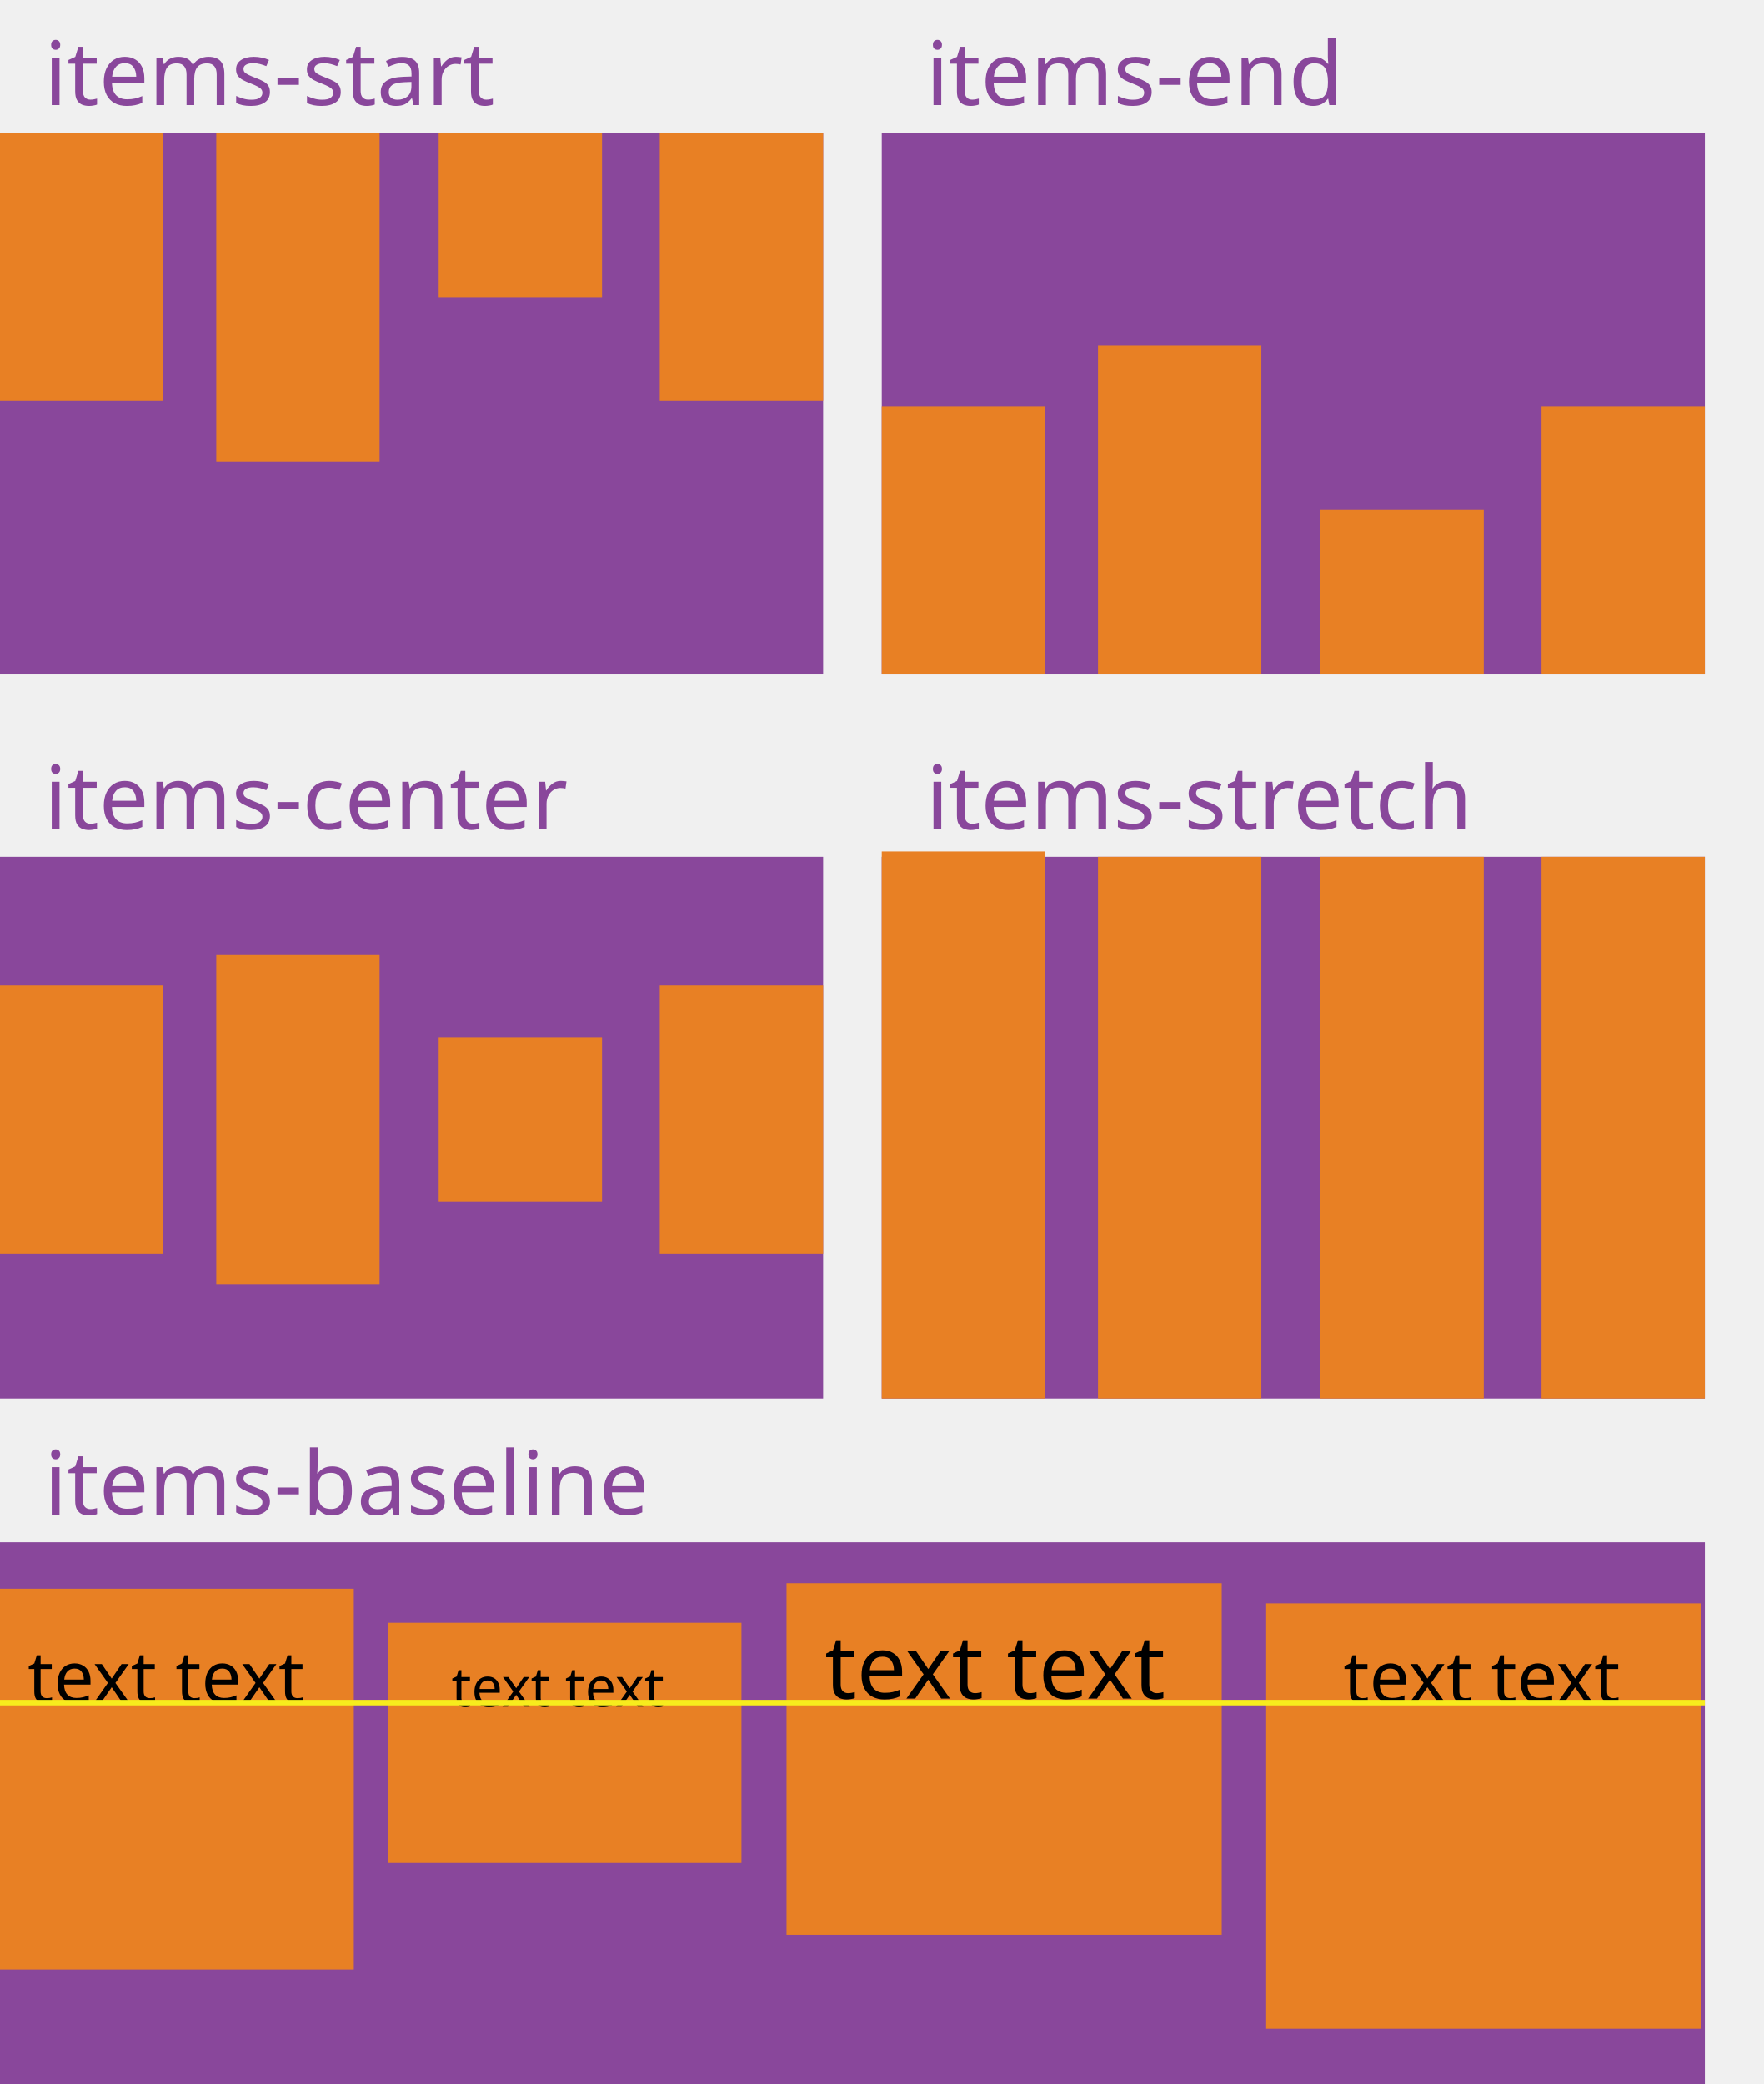
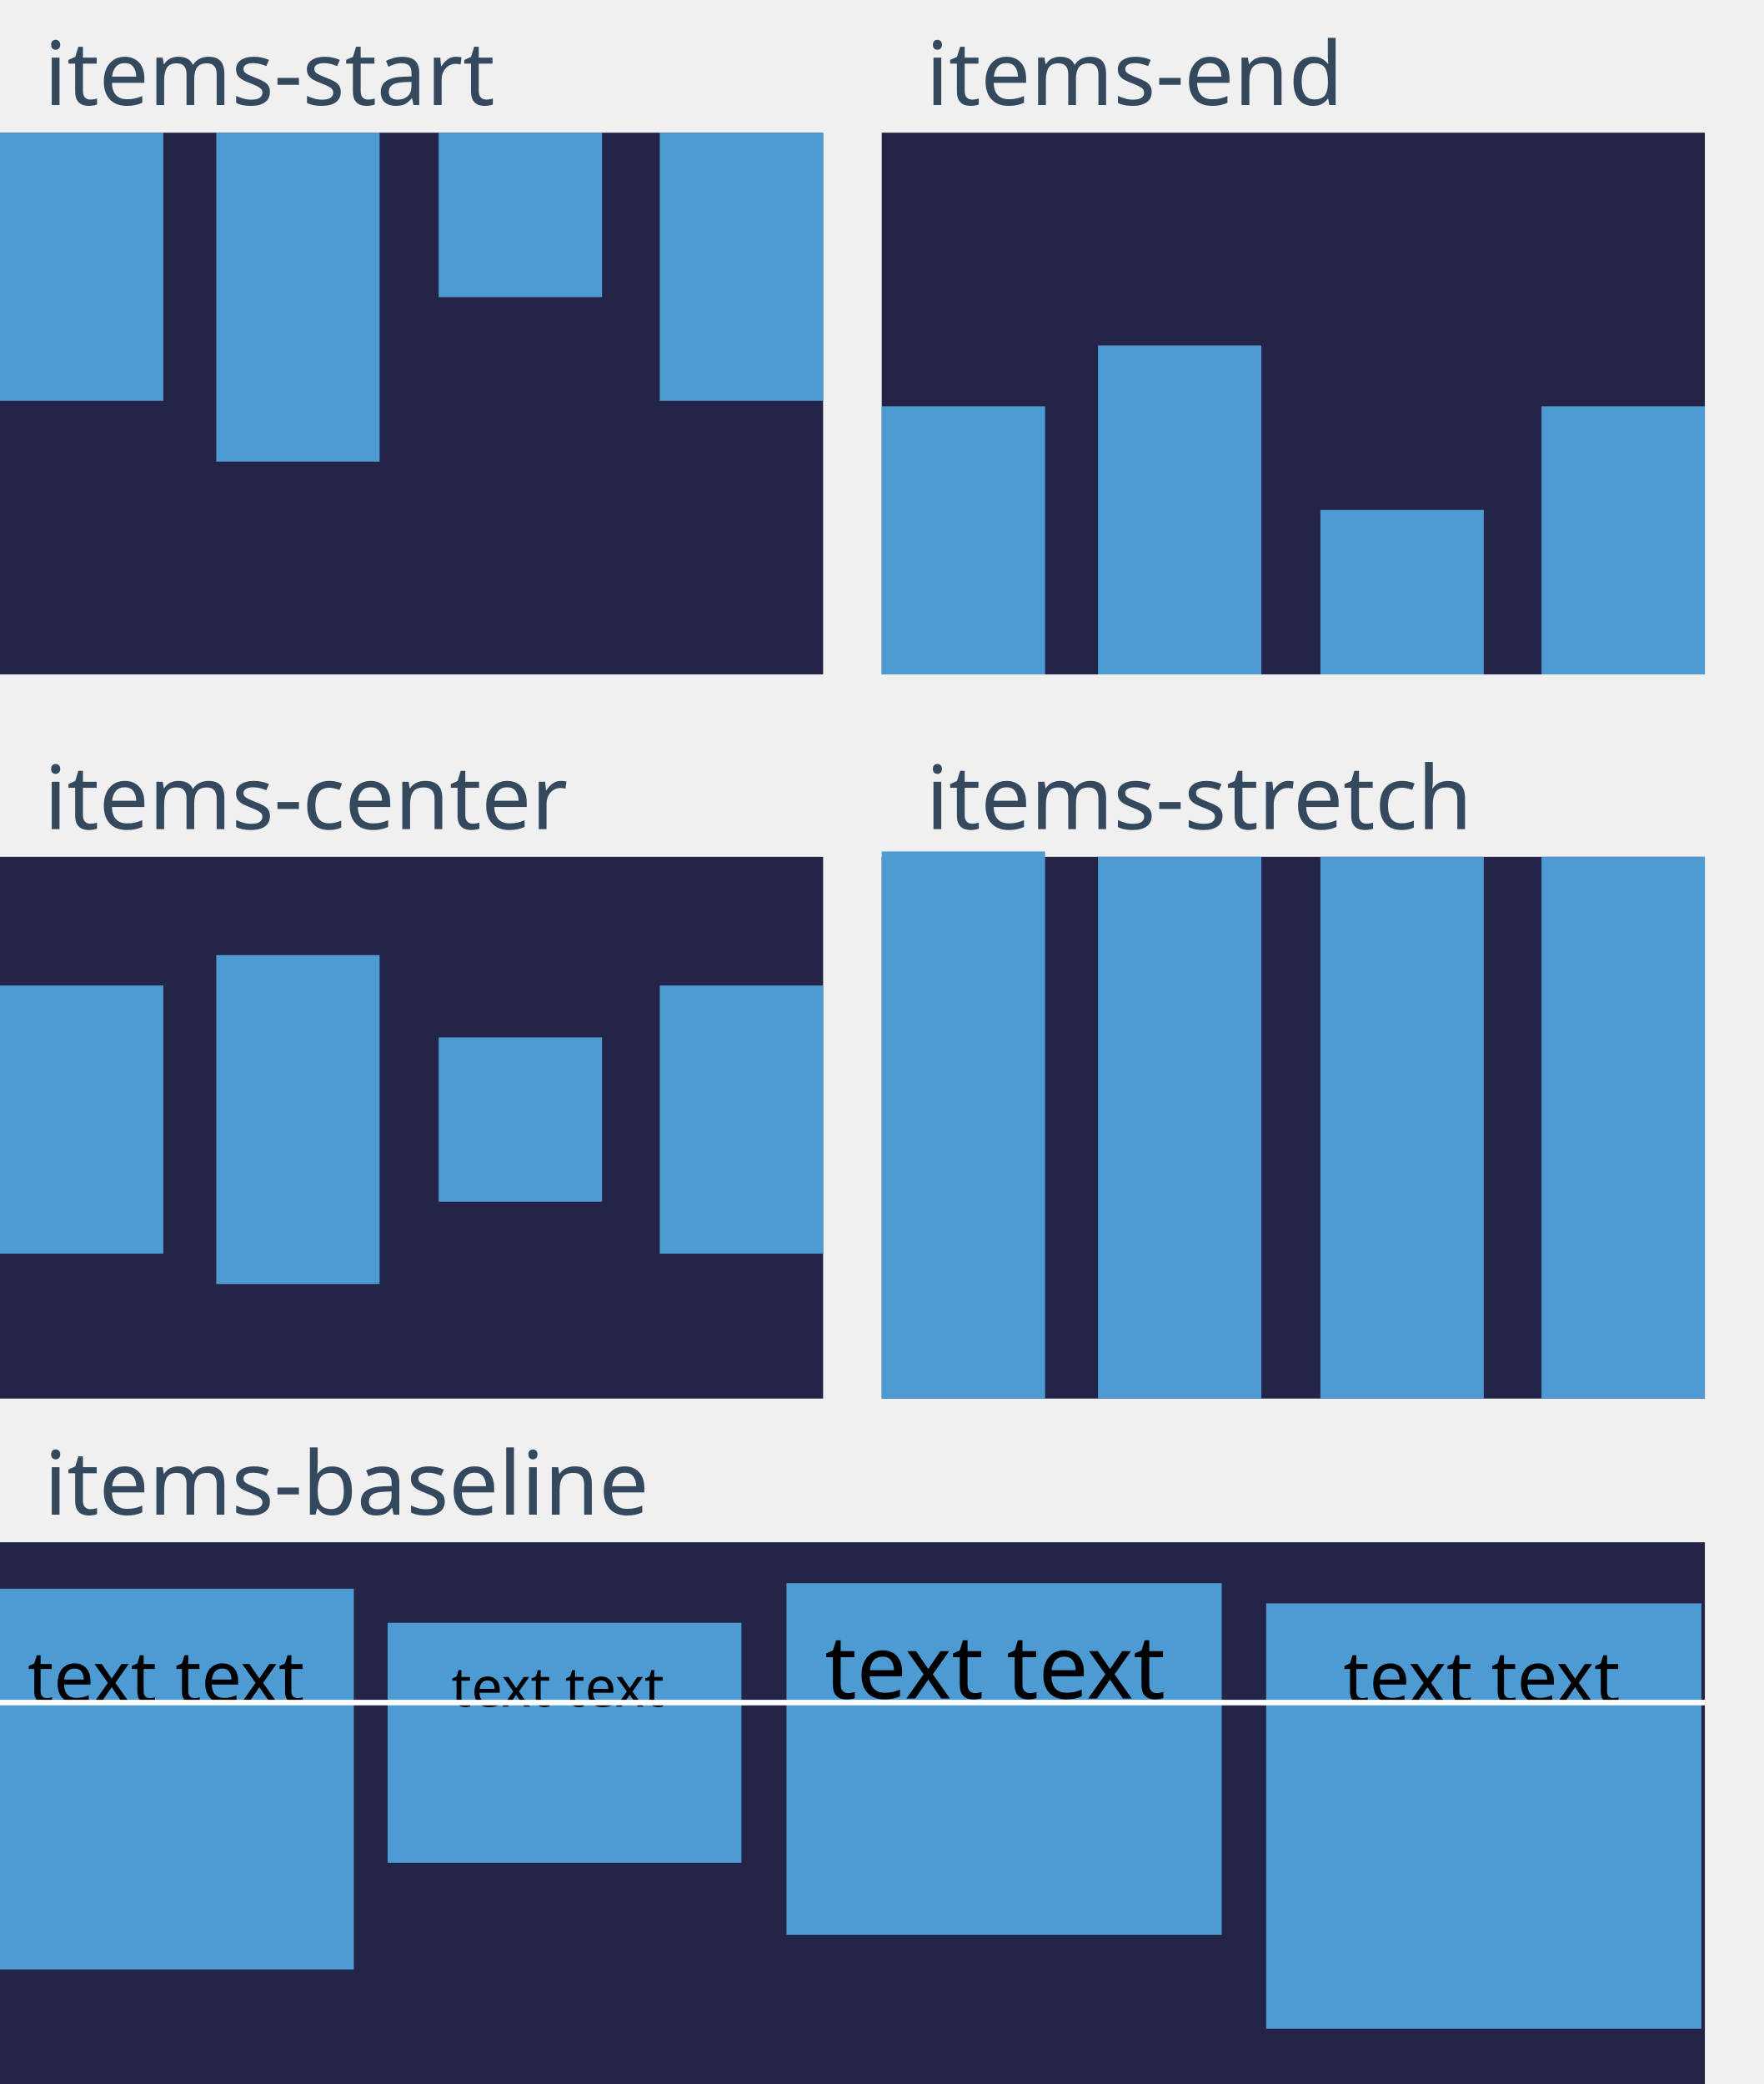
<svg xmlns="http://www.w3.org/2000/svg" version="1.1" id="Layer_1" x="0px" y="0px" width="319px" height="377px" viewBox="0 0 319 377" enable-background="new 0 0 319 377" xml:space="preserve">
-   <rect y="24" fill="#89479B" width="148.895" height="98" />
-   <rect y="24" fill="#E88024" width="29.547" height="48.5" />
-   <rect x="39.119" y="24" fill="#E88024" width="29.547" height="59.5" />
-   <rect x="79.355" y="24" fill="#E88024" width="29.547" height="29.75" />
-   <rect x="119.347" y="24" fill="#E88024" width="29.547" height="48.5" />
-   <text transform="matrix(1 0 0 1 8 19)" fill="#89479B" font-family="'GothamRounded-Book'" font-size="16">items-start</text>
-   <rect y="155" fill="#89479B" width="148.895" height="98" />
-   <rect y="178.281" fill="#E88024" width="29.547" height="48.5" />
-   <rect x="39.119" y="172.781" fill="#E88024" width="29.547" height="59.5" />
-   <rect x="79.355" y="187.656" fill="#E88024" width="29.547" height="29.75" />
-   <rect x="119.347" y="178.281" fill="#E88024" width="29.547" height="48.5" />
-   <text transform="matrix(1 0 0 1 8 150)" fill="#89479B" font-family="'GothamRounded-Book'" font-size="16">items-center</text>
-   <rect y="279" fill="#89479B" width="308.395" height="98" />
-   <rect y="287.406" fill="#E88024" width="64" height="68.875" />
-   <rect x="70.121" y="293.562" fill="#E88024" width="64" height="43.438" />
-   <rect x="142.273" y="286.406" fill="#E88024" width="78.727" height="63.594" />
-   <rect x="229.039" y="290.047" fill="#E88024" width="78.727" height="76.953" />
-   <text transform="matrix(1 0 0 1 8 274)" fill="#89479B" font-family="'GothamRounded-Book'" font-size="16">items-baseline</text>
-   <rect x="159.5" y="155" fill="#89479B" width="148.895" height="98" />
-   <rect x="159.5" y="154.031" fill="#E88024" width="29.547" height="98.969" />
-   <rect x="198.619" y="155" fill="#E88024" width="29.547" height="98" />
-   <rect x="238.855" y="155" fill="#E88024" width="29.547" height="98" />
-   <rect x="278.848" y="155" fill="#E88024" width="29.547" height="98" />
-   <text transform="matrix(1 0 0 1 167.5 150)" fill="#89479B" font-family="'GothamRounded-Book'" font-size="16">items-stretch</text>
-   <rect x="159.5" y="24" fill="#89479B" width="148.895" height="98" />
-   <rect x="159.5" y="73.5" fill="#E88024" width="29.547" height="48.5" />
-   <rect x="198.619" y="62.5" fill="#E88024" width="29.547" height="59.5" />
-   <rect x="238.855" y="92.25" fill="#E88024" width="29.547" height="29.75" />
-   <rect x="278.848" y="73.5" fill="#E88024" width="29.547" height="48.5" />
-   <text transform="matrix(1 0 0 1 167.5 19)" fill="#89479B" font-family="'GothamRounded-Book'" font-size="16">items-end</text>
-   <text transform="matrix(1 0 0 1 5 308)" font-family="'GothamRounded-Book'" font-size="13">text text</text>
-   <text transform="matrix(1 0 0 1 243 308)" font-family="'GothamRounded-Book'" font-size="13">text text</text>
-   <text transform="matrix(1 0 0 1 81.666 308.7295)" font-family="'GothamRounded-Book'" font-size="10">text text</text>
-   <text transform="matrix(1 0 0 1 149.1973 307.2715)" font-family="'GothamRounded-Book'" font-size="16">text text</text>
-   <line fill="none" stroke="#F7EC1D" stroke-miterlimit="10" x1="0" y1="308" x2="308.395" y2="308" />
+   <rect y="24" fill="#232447" width="148.895" height="98" />
+   <rect y="24" fill="#4e9bd4" width="29.547" height="48.5" />
+   <rect x="39.119" y="24" fill="#4e9bd4" width="29.547" height="59.5" />
+   <rect x="79.355" y="24" fill="#4e9bd4" width="29.547" height="29.75" />
+   <rect x="119.347" y="24" fill="#4e9bd4" width="29.547" height="48.5" />
+   <text transform="matrix(1 0 0 1 8 19)" fill="#34495e" font-family="'Source Sans Pro'" font-size="16">items-start</text>
+   <rect y="155" fill="#232447" width="148.895" height="98" />
+   <rect y="178.281" fill="#4e9bd4" width="29.547" height="48.5" />
+   <rect x="39.119" y="172.781" fill="#4e9bd4" width="29.547" height="59.5" />
+   <rect x="79.355" y="187.656" fill="#4e9bd4" width="29.547" height="29.75" />
+   <rect x="119.347" y="178.281" fill="#4e9bd4" width="29.547" height="48.5" />
+   <text transform="matrix(1 0 0 1 8 150)" fill="#34495e" font-family="'Source Sans Pro'" font-size="16">items-center</text>
+   <rect y="279" fill="#232447" width="308.395" height="98" />
+   <rect y="287.406" fill="#4e9bd4" width="64" height="68.875" />
+   <rect x="70.121" y="293.562" fill="#4e9bd4" width="64" height="43.438" />
+   <rect x="142.273" y="286.406" fill="#4e9bd4" width="78.727" height="63.594" />
+   <rect x="229.039" y="290.047" fill="#4e9bd4" width="78.727" height="76.953" />
+   <text transform="matrix(1 0 0 1 8 274)" fill="#34495e" font-family="'Source Sans Pro'" font-size="16">items-baseline</text>
+   <rect x="159.5" y="155" fill="#232447" width="148.895" height="98" />
+   <rect x="159.5" y="154.031" fill="#4e9bd4" width="29.547" height="98.969" />
+   <rect x="198.619" y="155" fill="#4e9bd4" width="29.547" height="98" />
+   <rect x="238.855" y="155" fill="#4e9bd4" width="29.547" height="98" />
+   <rect x="278.848" y="155" fill="#4e9bd4" width="29.547" height="98" />
+   <text transform="matrix(1 0 0 1 167.5 150)" fill="#34495e" font-family="'Source Sans Pro'" font-size="16">items-stretch</text>
+   <rect x="159.5" y="24" fill="#232447" width="148.895" height="98" />
+   <rect x="159.5" y="73.5" fill="#4e9bd4" width="29.547" height="48.5" />
+   <rect x="198.619" y="62.5" fill="#4e9bd4" width="29.547" height="59.5" />
+   <rect x="238.855" y="92.25" fill="#4e9bd4" width="29.547" height="29.75" />
+   <rect x="278.848" y="73.5" fill="#4e9bd4" width="29.547" height="48.5" />
+   <text transform="matrix(1 0 0 1 167.5 19)" fill="#34495e" font-family="'Source Sans Pro'" font-size="16">items-end</text>
+   <text transform="matrix(1 0 0 1 5 308)" font-family="'Source Sans Pro'" font-size="13">text text</text>
+   <text transform="matrix(1 0 0 1 243 308)" font-family="'Source Sans Pro'" font-size="13">text text</text>
+   <text transform="matrix(1 0 0 1 81.666 308.7295)" font-family="'Source Sans Pro'" font-size="10">text text</text>
+   <text transform="matrix(1 0 0 1 149.1973 307.2715)" font-family="'Source Sans Pro'" font-size="16">text text</text>
+   <line fill="none" stroke="#fff" stroke-miterlimit="10" x1="0" y1="308" x2="308.395" y2="308" />
</svg>
